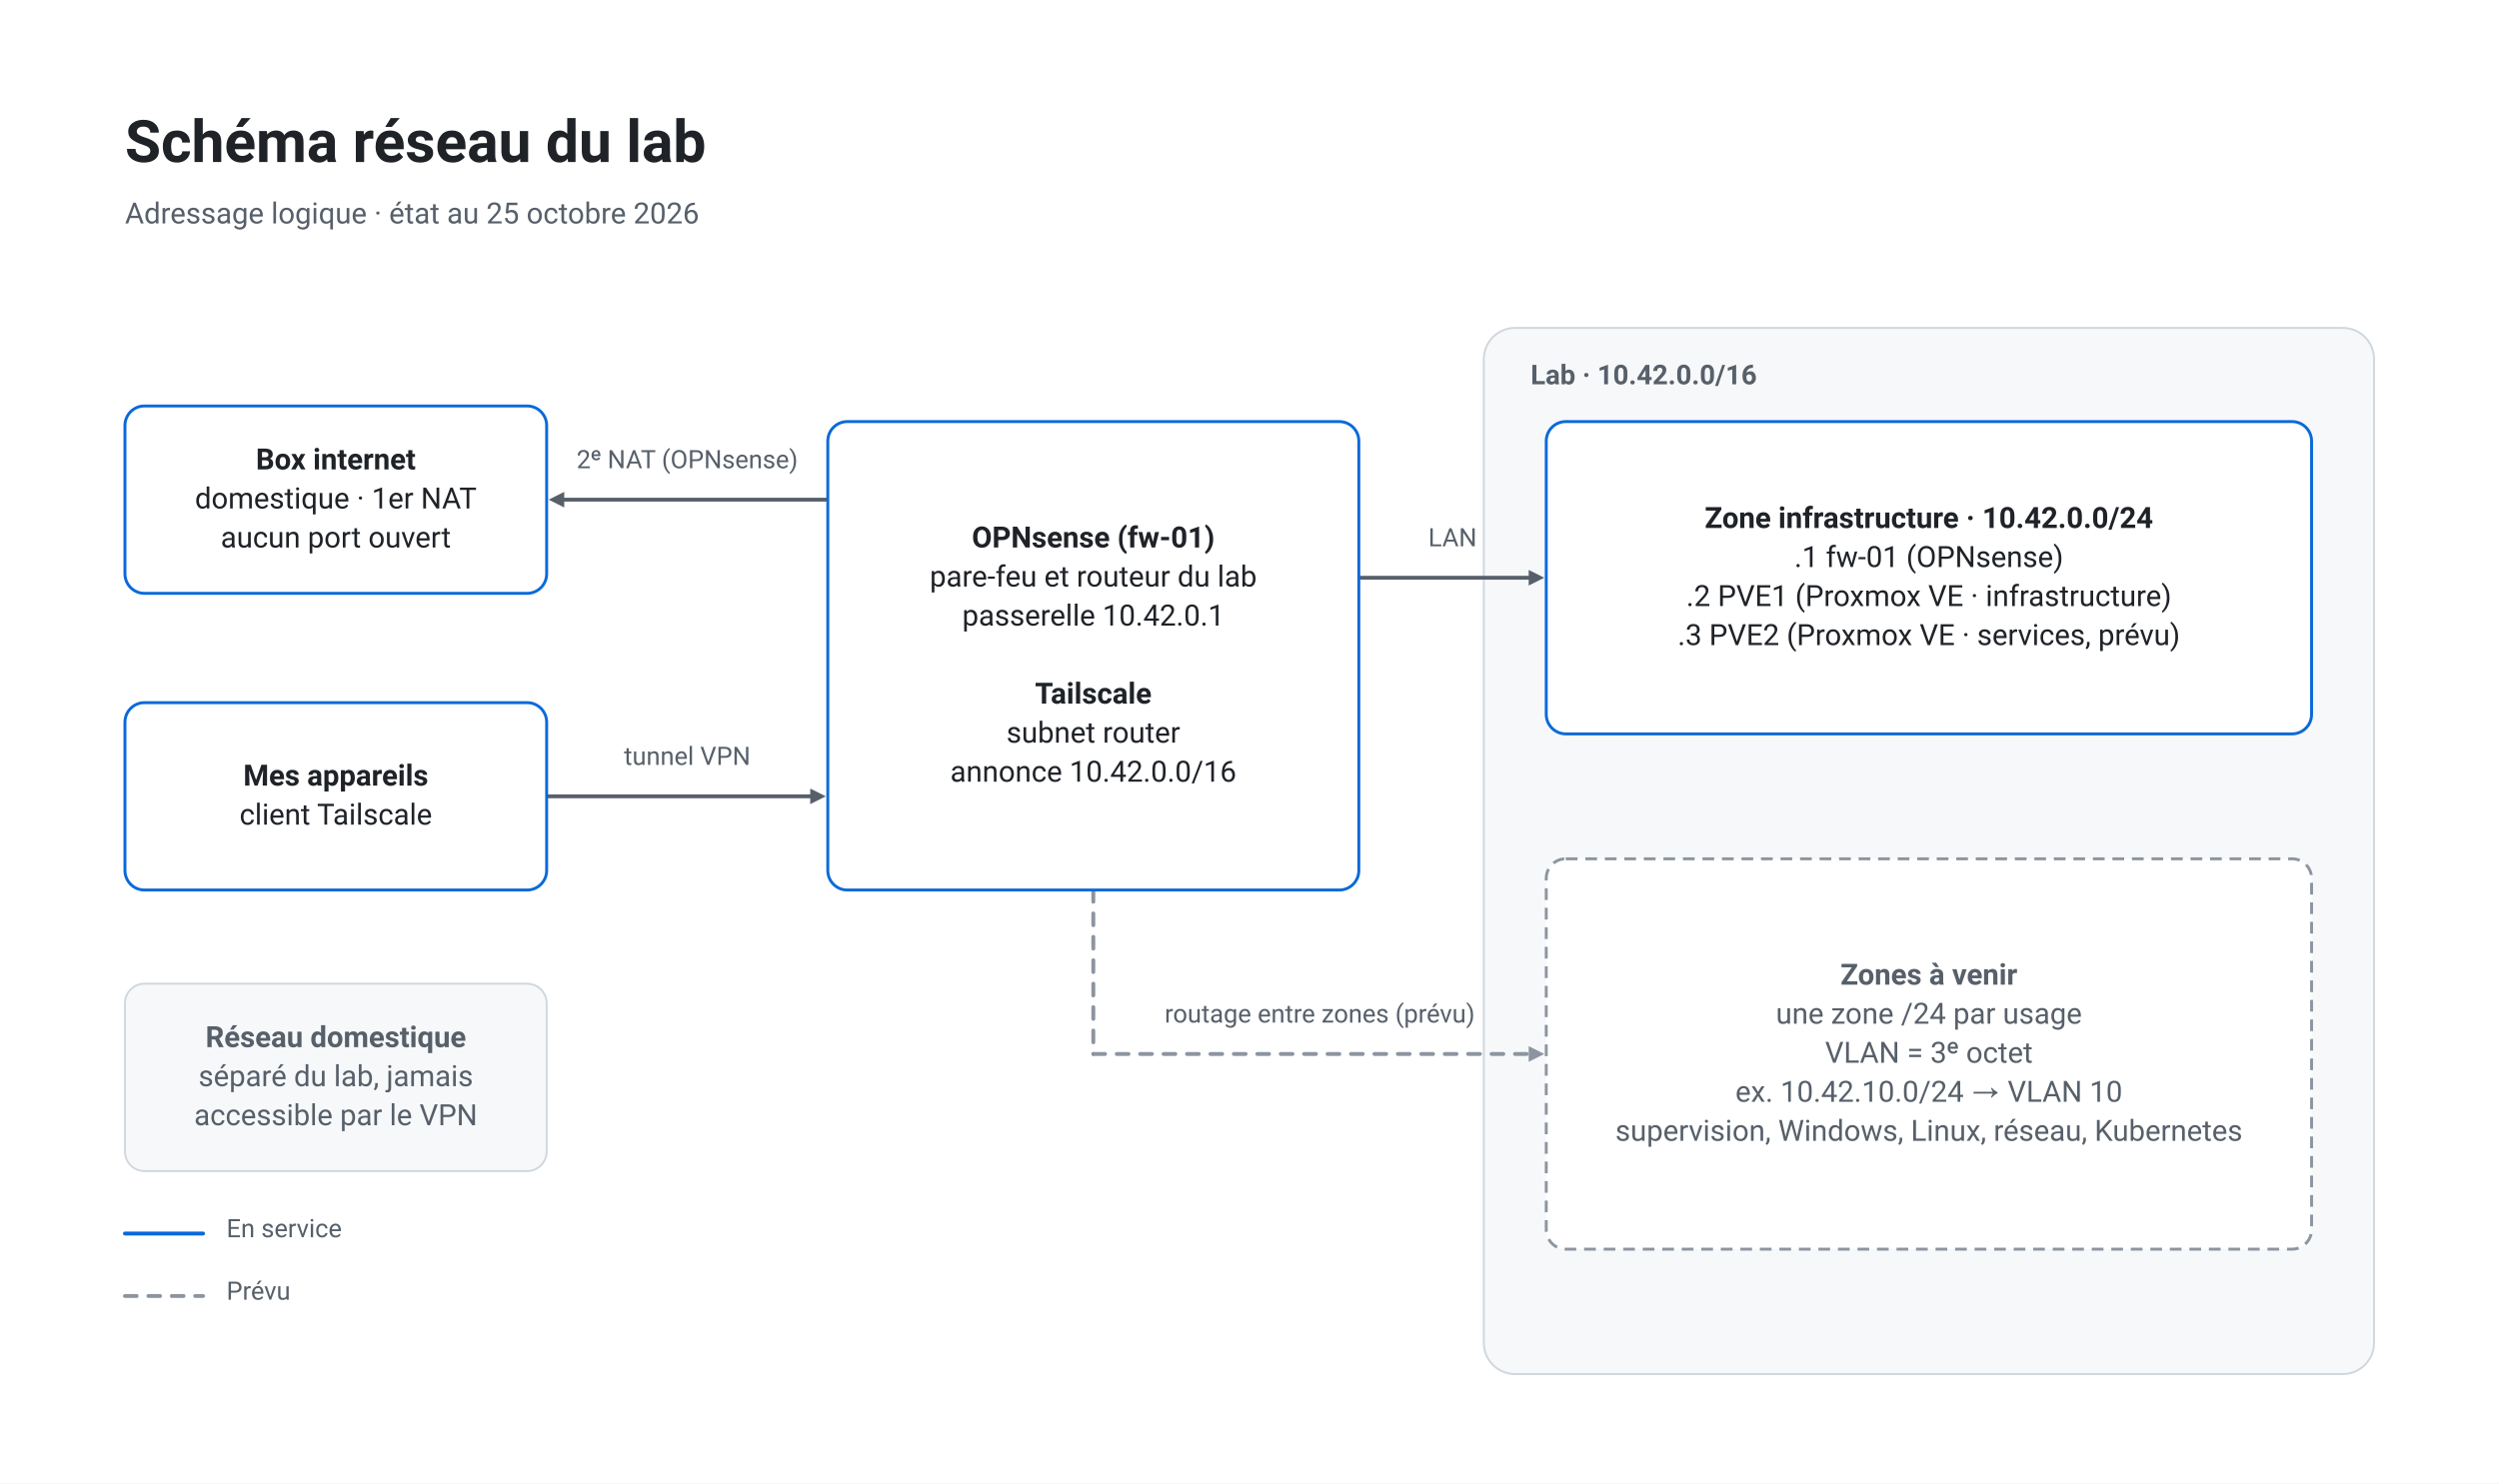
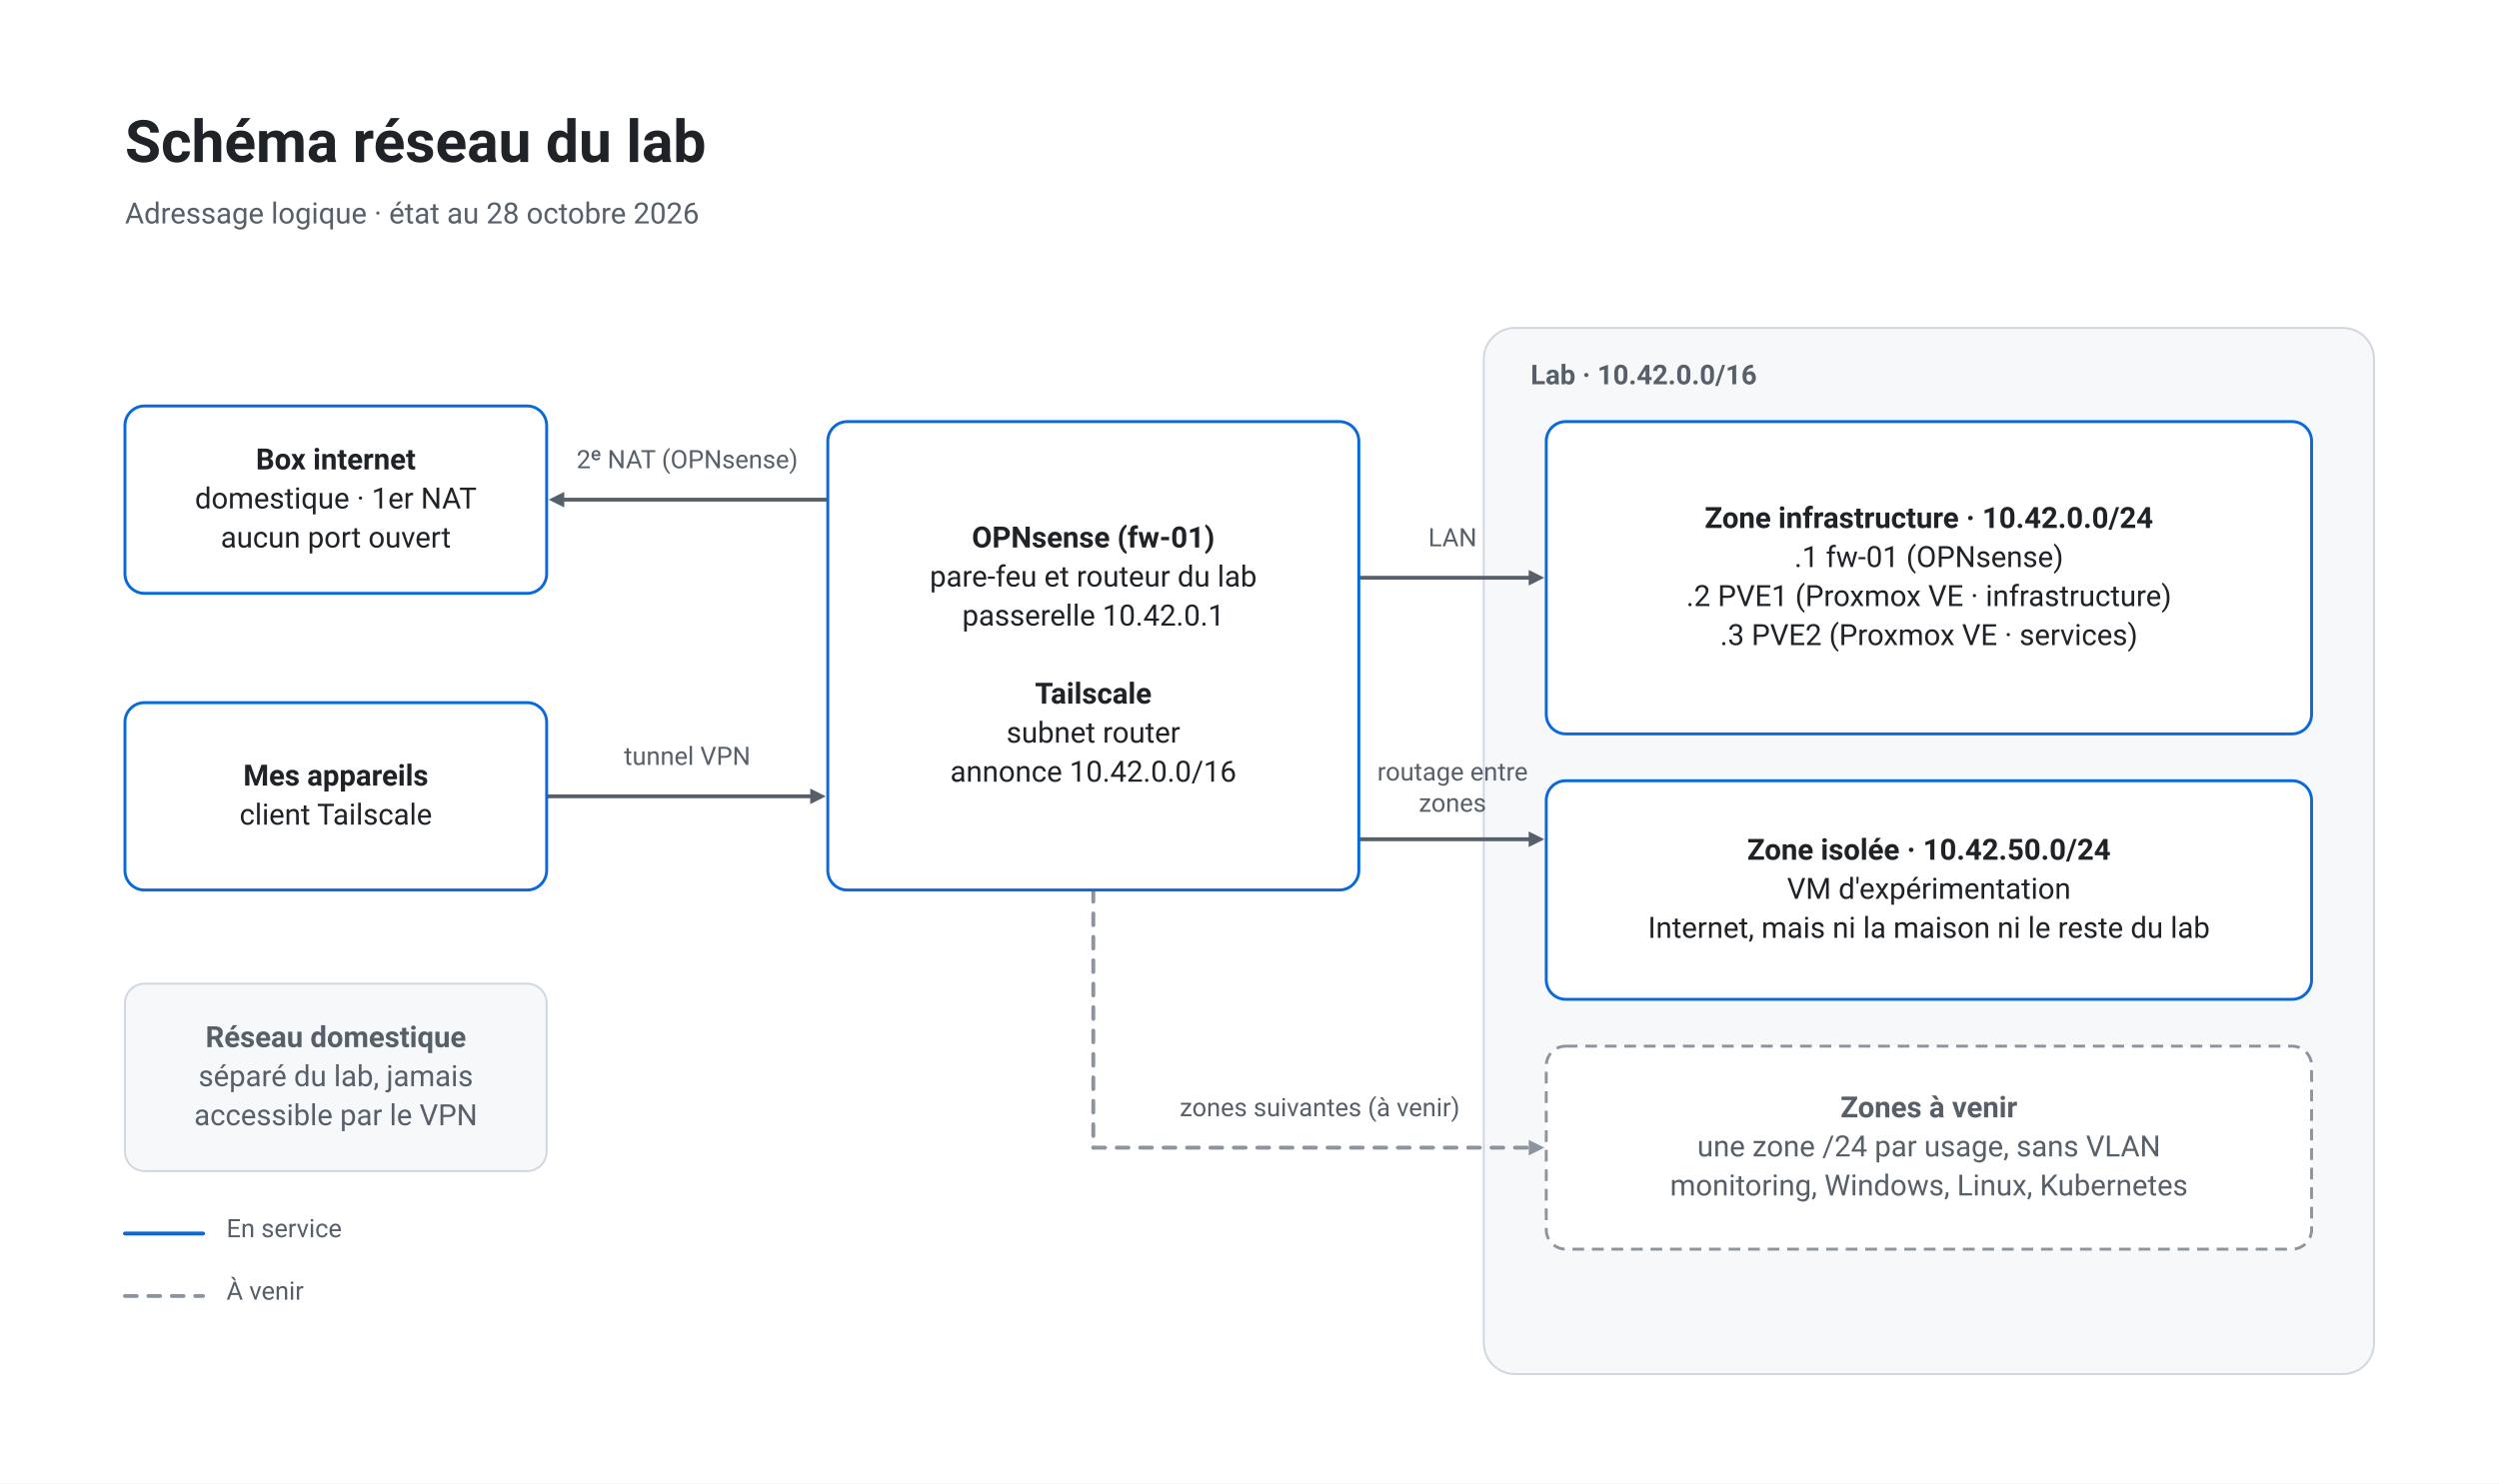
<svg xmlns="http://www.w3.org/2000/svg" width="1280" height="760" viewBox="0 0 1280 760" role="img" aria-label="Schéma réseau du lab" font-family="system-ui, -apple-system, 'Segoe UI', Roboto, Helvetica, Arial, sans-serif">
  <rect width="1280" height="760" fill="#ffffff" />
  <rect x="760" y="168" width="456" height="536" rx="16" fill="#f6f8fa" stroke="#d0d7de" stroke-width="1" />
  <svg x="281" y="252" overflow="visible" width="143" height="8" viewBox="0 0 143 8" preserveAspectRatio="none" style="fill: none; stroke: #57606a; stroke-width: 2; stroke-linecap: round; stroke-linejoin: round">
    <defs>
      <marker id="dc-arrow-head-filled-1" orient="auto" markerWidth="5" markerHeight="5" refX="2" refY="2" overflow="visible">
        <path d="M0 0 L4 2 L0 4 Z" fill="#57606a" stroke="none" style="stroke: none; fill: #57606a; fill: context-stroke" />
      </marker>
    </defs>
    <path d="M 143 4 L 4 4" marker-end="url(#dc-arrow-head-filled-1)" />
  </svg>
  <svg x="280" y="404" overflow="visible" width="143" height="8" viewBox="0 0 143 8" preserveAspectRatio="none" style="fill: none; stroke: #57606a; stroke-width: 2; stroke-linecap: round; stroke-linejoin: round">
    <defs>
      <marker id="dc-arrow-head-filled-2" orient="auto" markerWidth="5" markerHeight="5" refX="2" refY="2" overflow="visible">
        <path d="M0 0 L4 2 L0 4 Z" fill="#57606a" stroke="none" style="stroke: none; fill: #57606a; fill: context-stroke" />
      </marker>
    </defs>
    <path d="M 0 4 L 139 4" marker-end="url(#dc-arrow-head-filled-2)" />
  </svg>
  <svg x="696" y="292" overflow="visible" width="95" height="8" viewBox="0 0 95 8" preserveAspectRatio="none" style="fill: none; stroke: #57606a; stroke-width: 2; stroke-linecap: round; stroke-linejoin: round">
    <defs>
      <marker id="dc-arrow-head-filled-3" orient="auto" markerWidth="5" markerHeight="5" refX="2" refY="2" overflow="visible">
        <path d="M0 0 L4 2 L0 4 Z" fill="#57606a" stroke="none" style="stroke: none; fill: #57606a; fill: context-stroke" />
      </marker>
    </defs>
    <path d="M 0 4 L 91 4" marker-end="url(#dc-arrow-head-filled-3)" />
  </svg>
-   <svg x="556" y="456" overflow="visible" width="8" height="84" viewBox="0 0 8 84" preserveAspectRatio="none" style="fill: none; stroke: #8c959f; stroke-width: 2; stroke-dasharray: 6 6; stroke-linecap: round; stroke-linejoin: round">
-     <path d="M 4 0 L 4 84" />
+   <svg x="556" y="456" overflow="visible" width="8" height="132" viewBox="0 0 8 132" preserveAspectRatio="none" style="fill: none; stroke: #8c959f; stroke-width: 2; stroke-dasharray: 6 6; stroke-linecap: round; stroke-linejoin: round">
+     <path d="M 4 0 L 4 132" />
  </svg>
-   <svg x="560" y="536" overflow="visible" width="231" height="8" viewBox="0 0 231 8" preserveAspectRatio="none" style="fill: none; stroke: #8c959f; stroke-width: 2; stroke-dasharray: 6 6; stroke-linecap: round; stroke-linejoin: round">
+   <svg x="560" y="584" overflow="visible" width="231" height="8" viewBox="0 0 231 8" preserveAspectRatio="none" style="fill: none; stroke: #8c959f; stroke-width: 2; stroke-dasharray: 6 6; stroke-linecap: round; stroke-linejoin: round">
    <defs>
      <marker id="dc-arrow-head-filled-4" orient="auto" markerWidth="5" markerHeight="5" refX="2" refY="2" overflow="visible">
        <path d="M0 0 L4 2 L0 4 Z" fill="#8c959f" stroke="none" style="stroke: none; fill: #8c959f; fill: context-stroke" />
      </marker>
    </defs>
    <path d="M 0 4 L 227 4" marker-end="url(#dc-arrow-head-filled-4)" />
+   </svg>
+   <svg x="696" y="426" overflow="visible" width="95" height="8" viewBox="0 0 95 8" preserveAspectRatio="none" style="fill: none; stroke: #57606a; stroke-width: 2; stroke-linecap: round; stroke-linejoin: round">
+     <defs>
+       <marker id="dc-arrow-head-filled-9" orient="auto" markerWidth="5" markerHeight="5" refX="2" refY="2" overflow="visible">
+         <path d="M0 0 L4 2 L0 4 Z" fill="#57606a" stroke="none" style="stroke: none; fill: #57606a; fill: context-stroke" />
+       </marker>
+     </defs>
+     <path d="M 0 4 L 91 4" marker-end="url(#dc-arrow-head-filled-9)" />
  </svg>
  <svg x="64" y="628" overflow="visible" width="40" height="8" viewBox="0 0 40 8" preserveAspectRatio="none" style="fill: none; stroke: #0969da; stroke-width: 2; stroke-linecap: round">
    <path d="M 0 4 L 40 4" />
  </svg>
  <svg x="64" y="660" overflow="visible" width="40" height="8" viewBox="0 0 40 8" preserveAspectRatio="none" style="fill: none; stroke: #8c959f; stroke-width: 2; stroke-dasharray: 6 6; stroke-linecap: round">
    <path d="M 0 4 L 40 4" />
  </svg>
  <rect x="64" y="208" width="216" height="96" rx="10" fill="#ffffff" stroke="#0969da" stroke-width="1.5" />
  <text x="172" y="240.5" text-anchor="middle" font-size="15" font-weight="700" fill="#1f2328">Box internet</text>
  <text x="172" y="260.5" text-anchor="middle" font-size="15" fill="#1f2328">domestique · 1er NAT</text>
  <text x="172" y="280.5" text-anchor="middle" font-size="15" fill="#1f2328">aucun port ouvert</text>
  <rect x="64" y="360" width="216" height="96" rx="10" fill="#ffffff" stroke="#0969da" stroke-width="1.5" />
  <text x="172" y="402.5" text-anchor="middle" font-size="15" font-weight="700" fill="#1f2328">Mes appareils</text>
  <text x="172" y="422.5" text-anchor="middle" font-size="15" fill="#1f2328">client Tailscale</text>
  <rect x="424" y="216" width="272" height="240" rx="10" fill="#ffffff" stroke="#0969da" stroke-width="1.5" />
  <text x="560" y="280.5" text-anchor="middle" font-size="15" font-weight="700" fill="#1f2328">OPNsense (fw-01)</text>
  <text x="560" y="300.5" text-anchor="middle" font-size="15" fill="#1f2328">pare-feu et routeur du lab</text>
  <text x="560" y="320.5" text-anchor="middle" font-size="15" fill="#1f2328">passerelle 10.42.0.1</text>
  <text x="560" y="340.5" text-anchor="middle" font-size="15" fill="#1f2328" />
  <text x="560" y="360.5" text-anchor="middle" font-size="15" font-weight="700" fill="#1f2328">Tailscale</text>
  <text x="560" y="380.5" text-anchor="middle" font-size="15" fill="#1f2328">subnet router</text>
  <text x="560" y="400.5" text-anchor="middle" font-size="15" fill="#1f2328">annonce 10.42.0.0/16</text>
  <rect x="792" y="216" width="392" height="160" rx="10" fill="#ffffff" stroke="#0969da" stroke-width="1.5" />
  <text x="988" y="270.5" text-anchor="middle" font-size="15" font-weight="700" fill="#1f2328">Zone infrastructure · 10.42.0.0/24</text>
  <text x="988" y="290.5" text-anchor="middle" font-size="15" fill="#1f2328">.1 fw-01 (OPNsense)</text>
  <text x="988" y="310.5" text-anchor="middle" font-size="15" fill="#1f2328">.2 PVE1 (Proxmox VE · infrastructure)</text>
-   <text x="988" y="330.5" text-anchor="middle" font-size="15" fill="#1f2328">.3 PVE2 (Proxmox VE · services, prévu)</text>
-   <rect x="792" y="440" width="392" height="200" rx="10" fill="#ffffff" stroke="#8c959f" stroke-width="1.5" stroke-dasharray="6 4" />
-   <text x="988" y="504.5" text-anchor="middle" font-size="15" font-weight="700" fill="#57606a">Zones à venir</text>
-   <text x="988" y="524.5" text-anchor="middle" font-size="15" fill="#57606a">une zone /24 par usage</text>
-   <text x="988" y="544.5" text-anchor="middle" font-size="15" fill="#57606a">VLAN = 3ᵉ octet</text>
-   <text x="988" y="564.5" text-anchor="middle" font-size="15" fill="#57606a">ex. 10.42.10.0/24 → VLAN 10</text>
-   <text x="988" y="584.5" text-anchor="middle" font-size="15" fill="#57606a">supervision, Windows, Linux, réseau, Kubernetes</text>
+   <text x="988" y="330.5" text-anchor="middle" font-size="15" fill="#1f2328">.3 PVE2 (Proxmox VE · services)</text>
+   <rect x="792" y="400" width="392" height="112" rx="10" fill="#ffffff" stroke="#0969da" stroke-width="1.5" />
+   <text x="988" y="440.5" text-anchor="middle" font-size="15" font-weight="700" fill="#1f2328">Zone isolée · 10.42.50.0/24</text>
+   <text x="988" y="460.5" text-anchor="middle" font-size="15" fill="#1f2328">VM d'expérimentation</text>
+   <text x="988" y="480.5" text-anchor="middle" font-size="15" fill="#1f2328">Internet, mais ni la maison ni le reste du lab</text>
+   <rect x="792" y="536" width="392" height="104" rx="10" fill="#ffffff" stroke="#8c959f" stroke-width="1.5" stroke-dasharray="6 4" />
+   <text x="988" y="572.5" text-anchor="middle" font-size="15" font-weight="700" fill="#57606a">Zones à venir</text>
+   <text x="988" y="592.5" text-anchor="middle" font-size="15" fill="#57606a">une zone /24 par usage, sans VLAN</text>
+   <text x="988" y="612.5" text-anchor="middle" font-size="15" fill="#57606a">monitoring, Windows, Linux, Kubernetes</text>
  <rect x="64" y="504" width="216" height="96" rx="10" fill="#f6f8fa" stroke="#d0d7de" stroke-width="1" />
  <text x="172" y="536.5" text-anchor="middle" font-size="15" font-weight="700" fill="#57606a">Réseau domestique</text>
  <text x="172" y="556.5" text-anchor="middle" font-size="15" fill="#57606a">séparé du lab, jamais</text>
  <text x="172" y="576.5" text-anchor="middle" font-size="15" fill="#57606a">accessible par le VPN</text>
  <text x="64" y="83.0" font-size="30" font-weight="700" fill="#1f2328">Schéma réseau du lab</text>
-   <text x="64" y="114.5" font-size="15" fill="#57606a">Adressage logique · état au 25 octobre 2026</text>
+   <text x="64" y="114.5" font-size="15" fill="#57606a">Adressage logique · état au 28 octobre 2026</text>
  <text x="784" y="196.9" font-size="14" font-weight="600" fill="#57606a">Lab · 10.42.0.0/16</text>
  <text x="352" y="239.9" text-anchor="middle" font-size="13" fill="#57606a">2ᵉ NAT (OPNsense)</text>
  <text x="352" y="391.9" text-anchor="middle" font-size="13" fill="#57606a">tunnel VPN</text>
  <text x="744" y="279.9" text-anchor="middle" font-size="13" fill="#57606a">LAN</text>
-   <text x="676" y="523.9" text-anchor="middle" font-size="13" fill="#57606a">routage entre zones (prévu)</text>
+   <text x="676" y="571.9" text-anchor="middle" font-size="13" fill="#57606a">zones suivantes (à venir)</text>
  <text x="116" y="633.9" font-size="13" fill="#57606a">En service</text>
-   <text x="116" y="665.9" font-size="13" fill="#57606a">Prévu</text>
+   <text x="116" y="665.9" font-size="13" fill="#57606a">À venir</text>
+   <text x="744" y="399.9" text-anchor="middle" font-size="13" fill="#57606a">routage entre</text>
+   <text x="744" y="415.9" text-anchor="middle" font-size="13" fill="#57606a">zones</text>
</svg>
